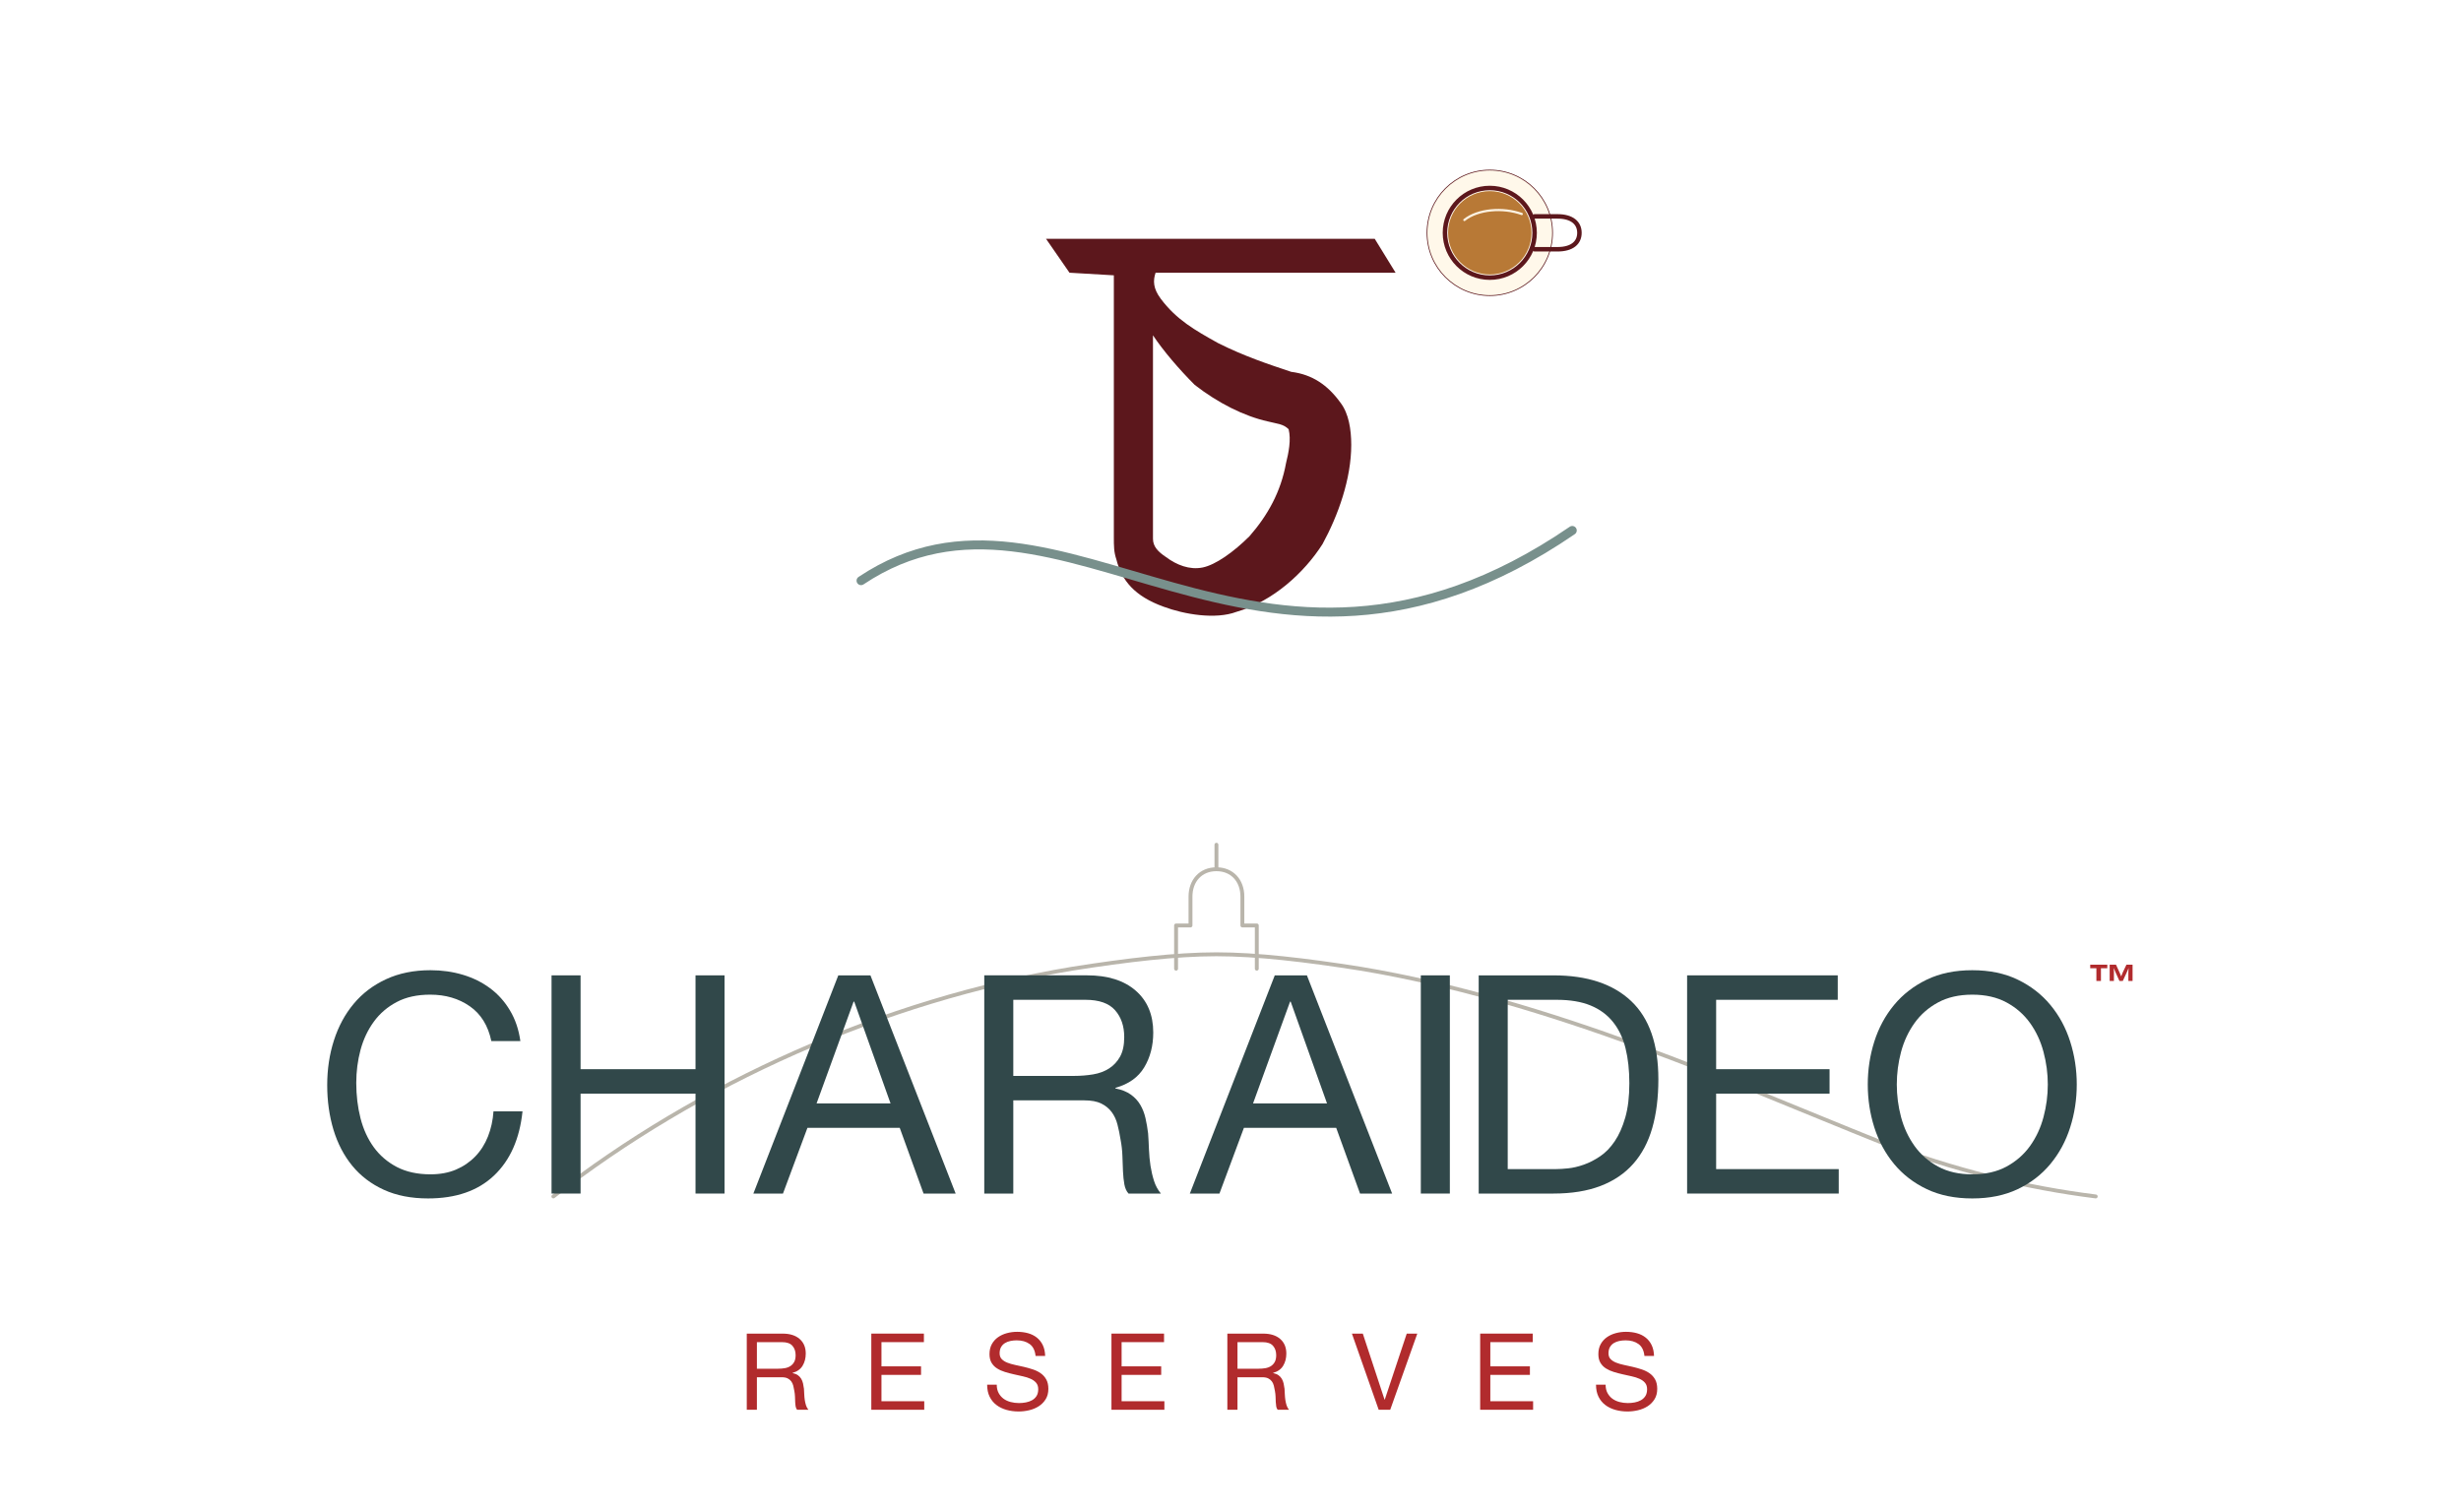
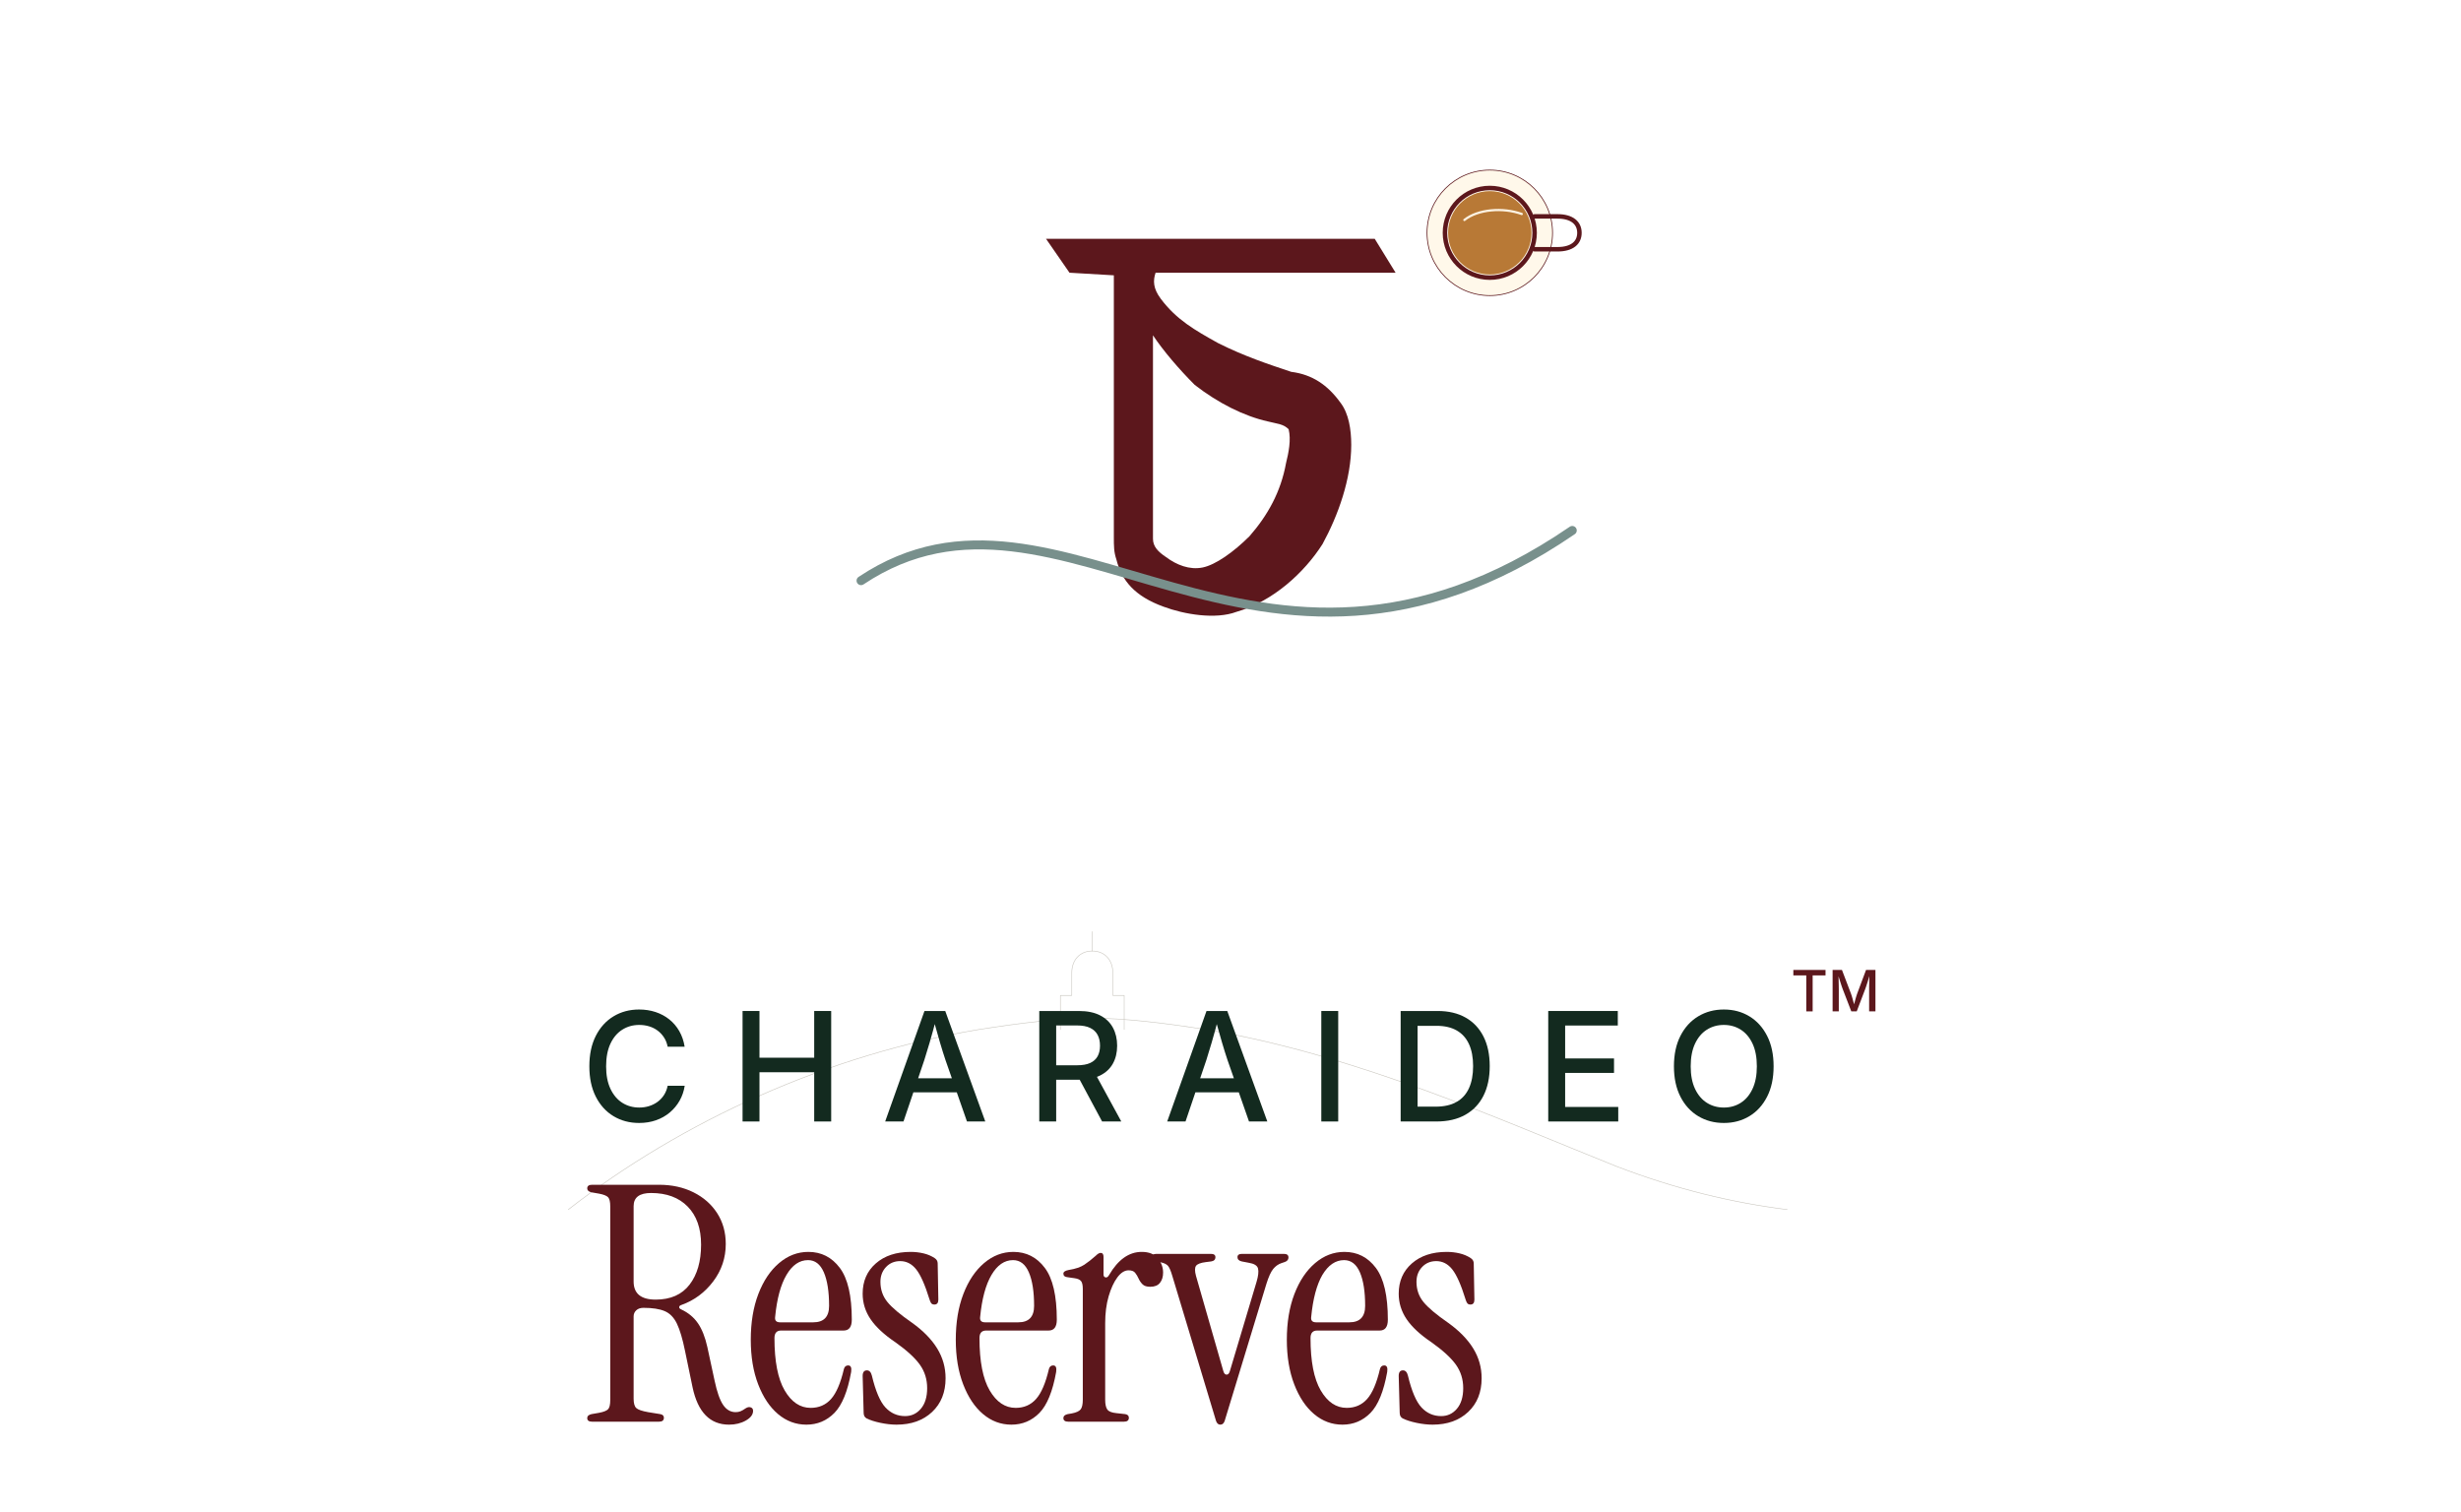
<svg xmlns="http://www.w3.org/2000/svg" width="1400" height="860" viewBox="0 0 700 430" fill="none" shape-rendering="geometricPrecision" aria-labelledby="title desc" role="img">
  <g transform="translate(207 -26) scale(0.85)">
    <path d="M106.500 110.500 L216.498 110.500 L223.482 121.849 L143.166 121.849 C 142.293 124.468 142.293 127.087 144.912 130.579 C 150.150 137.563 156.261 141.055 164.118 145.420 C 172.848 149.785 180.705 152.404 188.562 155.023 C 195.546 155.896 200.784 159.388 205.149 165.499 C 207.768 168.991 208.641 174.229 208.641 179.467 C 208.641 190.816 204.276 203.038 199.038 212.641 C 192.927 222.244 182.451 231.847 170.229 235.339 C 163.245 237.958 152.769 236.212 145.785 233.593 C 136.182 230.101 131.817 224.863 130.071 217.879 C 129.198 215.260 129.198 213.514 129.198 210.022 L129.198 122.722 L114.357 121.849 Z M142.293 142.801 C 145.785 148.039 151.023 154.150 156.261 159.388 C 164.118 165.499 172.848 169.864 180.705 171.610 C 184.197 172.483 185.943 172.483 187.689 174.229 C 188.562 177.721 187.689 182.086 186.816 185.578 C 185.070 195.181 180.705 203.038 174.594 210.022 C 169.356 215.260 163.245 219.625 158.880 220.498 C 154.515 221.371 150.150 219.625 146.658 217.006 C 144.039 215.260 142.293 213.514 142.293 210.895 L142.293 142.801 Z" fill="#5C171C" fill-rule="evenodd" clip-rule="evenodd" aria-label="Bengali letter Cha" role="img" />
    <path d="m44.6 226.9c67.2-44.8 131.6 56 238-16.8" fill="none" stroke="#78908C" stroke-linecap="round" stroke-width="3" transform="translate(0,-2)" />
    <g>
      <circle cx="255" cy="108.5" r="21" fill="#FFF8EA" stroke="#5C171C" stroke-width="0.25" />
      <circle cx="255" cy="108.5" r="15" fill="#FFF8EA" stroke="#5C171C" stroke-width="1.5" />
      <circle cx="255" cy="108.5" r="13" fill="#B87936" stroke="#B87936" stroke-width="1.9" />
      <path d="m246.5 104.2c4.5-3.6 12.9-4.3 19.2-2" fill="none" opacity=".95" stroke="#FFF8EA" stroke-linecap="round" stroke-width=".75" />
    </g>
    <g transform="rotate(0 255 108.5)">
      <path d="m270 103h7.654c4.849 0 7.346 2.2 7.346 5.5s-2.444 5.5-7.346 5.5H270" fill="none" stroke="#5C171C" stroke-linecap="round" stroke-linejoin="round" stroke-width="1.5" />
    </g>
  </g>
-   <g transform="translate(-228 196) scale(0.82)">
-     <g fill="none" stroke="#B9B5AB" stroke-linecap="round" stroke-linejoin="round" stroke-width="1.35" aria-label="Charaideo Maidan structure">
+   <g transform="translate(161.65 265) scale(3.6)" aria-label="Updated Charaideo Reserves wordmark">
+     <g fill="none" stroke="#B9B5AB" stroke-linecap="round" stroke-linejoin="round" stroke-width="0.243" aria-label="Charaideo Maidan structure" opacity="0.8" transform="translate(-84.6 -9.72) scale(0.18)">
      <path d="m470 176c50-39 114-68 180-79 19-3 36-5 50-5s31 2 50 5c66 11 130 40 180 60 26 10 51 16 75 19" />
      <path d="m686 97v-15h5v-10c0-5.5 3.5-9.5 9-9.5s9 4 9 9.5v10h5v15" />
      <path d="m700 62.5v-8.5" />
    </g>
-     <g fill="#31484A" aria-label="Charaideo" role="img">
-       <path transform="translate(387 175) scale(1 -1)" d="m61.48 52.9h10.07q-0.845 6.028-3.611 10.63-2.749 4.621-6.89 7.685-4.124 3.08-9.424 4.67t-11.25 1.59q-8.678 0-15.42-3.13-6.725-3.114-11.23-8.53-4.505-5.399-6.84-12.67-2.335-7.254-2.335-15.52t2.169-15.49q2.187-7.205 6.526-12.5t10.92-8.314q6.575-3.014 15.37-3.014 14.52 0 22.89 7.95 8.381 7.95 9.871 22.26h-10.07q-0.314-4.671-1.904-8.696-1.59-4.024-4.406-6.939t-6.691-4.572q-3.859-1.639-8.845-1.639-6.774 0-11.66 2.534-4.869 2.55-7.999 6.84-3.131 4.306-4.621 10.07-1.474 5.78-1.474 12.26 0 5.93 1.474 11.44 1.49 5.515 4.621 9.805 3.13 4.29 7.95 6.824 4.819 2.55 11.61 2.55 7.95 0 13.73-4.024 5.781-4.025 7.47-12.07z" />
-       <path transform="translate(461.1 175) scale(1 -1)" d="m8.265 75.69v-75.69h10.07v34.66h39.87v-34.66h10.07v75.69h-10.07v-32.55h-39.87v32.55h-10.07z" />
-       <path transform="translate(540 175) scale(1 -1)" d="m21.3 31.27 12.84 35.3h0.216l12.6-35.3h-25.66zm7.536 44.42-29.46-75.69h10.27l8.48 22.79h32.02l8.264-22.79h11.13l-29.56 75.69h-11.13z" />
-       <path transform="translate(611.2 175) scale(1 -1)" d="m8.265 75.69v-75.69h10.07v32.33h24.6q3.71 0 5.929-1.11 2.236-1.109 3.611-2.964t2.004-4.356q0.646-2.485 1.077-5.251 0.53-2.749 0.629-5.614 0.099-2.866 0.199-5.35 0.116-2.484 0.48-4.505 0.381-2.021 1.441-3.18h11.23q-1.59 1.905-2.385 4.389-0.795 2.501-1.225 5.25-0.414 2.766-0.53 5.615-0.1 2.865-0.298 5.631-0.332 2.75-0.911 5.284-0.58 2.55-1.806 4.621-1.209 2.07-3.279 3.544-2.07 1.491-5.35 2.137v0.198q6.89 1.922 10 7.106 3.13 5.2 3.13 12.09 0 9.226-6.095 14.53t-16.89 5.3h-35.63zm31.05-34.88h-20.98v26.4h25.03q7.088 0 10.27-3.611t3.18-9.325q0-4.14-1.424-6.741-1.424-2.583-3.809-4.124-2.385-1.54-5.565-2.07t-6.692-0.53z" />
-       <path transform="translate(691.4 175) scale(1 -1)" d="m21.3 31.27 12.84 35.3h0.216l12.6-35.3h-25.66zm7.536 44.42-29.46-75.69h10.27l8.48 22.79h32.02l8.264-22.79h11.13l-29.56 75.69h-11.13z" />
-       <path transform="translate(762.2 175) scale(1 -1)" d="m8.695 75.69v-75.69h10.07v75.69h-10.07z" />
-       <path transform="translate(782.7 175) scale(1 -1)" d="m18.34 8.48v58.73h16.96q7.006 0 11.78-1.971 4.77-1.955 7.784-5.731 3.014-3.76 4.339-9.109 1.325-5.35 1.325-12.14 0-6.989-1.424-11.92-1.424-4.919-3.66-8.215-2.22-3.279-5.035-5.184-2.799-1.904-5.665-2.915-2.865-1.01-5.416-1.275-2.534-0.265-4.24-0.265h-16.74zm-10.07 67.21v-75.69h25.97q9.44 0 16.33 2.65t11.33 7.685q4.455 5.035 6.575 12.4 2.12 7.371 2.12 16.91 0 18.22-9.44 27.13-9.424 8.911-26.91 8.911h-25.97z" />
-       <path transform="translate(855 175) scale(1 -1)" d="m8.265 75.69v-75.69h52.59v8.48h-42.52v26.18h39.34v8.48h-39.34v24.07h42.18v8.48h-52.25z" />
-       <path transform="translate(921.9 175) scale(1 -1)" d="m14.1 37.84q0 5.714 1.474 11.28 1.49 5.565 4.67 10.02 3.18 4.455 8.166 7.155 4.985 2.699 11.88 2.699t11.88-2.699q4.986-2.7 8.166-7.155 3.18-4.456 4.654-10.02 1.49-5.565 1.49-11.28 0-5.73-1.49-11.3-1.474-5.565-4.654-10.02-3.18-4.438-8.166-7.155-4.985-2.699-11.88-2.699t-11.88 2.699q-4.986 2.717-8.166 7.155-3.18 4.456-4.67 10.02-1.474 5.565-1.474 11.3zm-10.07 0q0-7.734 2.269-14.89 2.285-7.155 6.84-12.67 4.571-5.515 11.34-8.745 6.791-3.229 15.8-3.229t15.78 3.229q6.791 3.23 11.34 8.745 4.572 5.516 6.841 12.67 2.285 7.155 2.285 14.89 0 7.735-2.285 14.89-2.269 7.155-6.841 12.67-4.554 5.516-11.34 8.795-6.774 3.279-15.78 3.279t-15.8-3.279q-6.774-3.279-11.34-8.795-4.555-5.515-6.84-12.67-2.269-7.155-2.269-14.89z" />
+     <g fill="#132A1F" aria-label="CHARAIDEO">
+       <path d="M784 -20Q591 -20 439.0 71.5Q287 163 200.0 334.5Q113 506 113 744Q113 983 200.0 1154.5Q287 1326 439.0 1418.0Q591 1510 784 1510Q902 1510 1005.5 1476.0Q1109 1442 1190.5 1377.0Q1272 1312 1325.5 1219.0Q1379 1126 1398 1008H1169Q1155 1079 1119.5 1133.5Q1084 1188 1033.0 1226.0Q982 1264 919.0 1283.0Q856 1302 786 1302Q658 1302 556.5 1237.5Q455 1173 397.0 1048.5Q339 924 339 744Q339 564 398.0 439.5Q457 315 558.0 251.5Q659 188 786 188Q856 188 918.5 207.5Q981 227 1032.5 264.5Q1084 302 1119.5 357.0Q1155 412 1169 482H1399Q1382 372 1330.0 280.5Q1278 189 1197.0 121.0Q1116 53 1011.5 16.5Q907 -20 784 -20Z" transform="translate(1 15) scale(0.00585938 -0.00585938)" />
+       <path d="M165 0V1490H393V860H1131V1490H1360V0H1131V664H393V0Z" transform="translate(12.8008 15) scale(0.00585938 -0.00585938)" />
+       <path d="M51 0 581 1490H861L1401 0H1154L864 829Q830 930 789.5 1067.0Q749 1204 696 1396H742Q691 1202 650.5 1063.5Q610 925 579 829L298 0ZM338 393V583H1113V393Z" transform="translate(24.7363 15) scale(0.00585938 -0.00585938)" />
+       <path d="M165 0V1490H699Q871 1490 986.0 1430.5Q1101 1371 1158.0 1265.0Q1215 1159 1215 1022Q1215 884 1157.5 780.5Q1100 677 985.0 620.0Q870 563 697 563H296V758H675Q785 758 852.5 789.5Q920 821 952.0 880.0Q984 939 984 1022Q984 1106 952.0 1167.0Q920 1228 852.0 1261.5Q784 1295 673 1295H393V0ZM1012 0 651 673H904L1271 0Z" transform="translate(36.2441 15) scale(0.00585938 -0.00585938)" />
+       <path d="M51 0 581 1490H861L1401 0H1154L864 829Q830 930 789.5 1067.0Q749 1204 696 1396H742Q691 1202 650.5 1063.5Q610 925 579 829L298 0ZM338 393V583H1113V393Z" transform="translate(47.0195 15) scale(0.00585938 -0.00585938)" />
+       <path d="M393 1490V0H165V1490Z" transform="translate(58.5273 15) scale(0.00585938 -0.00585938)" />
+       <path d="M649 0H281V200H637Q806 200 918.0 263.0Q1030 326 1086.0 448.5Q1142 571 1142 747Q1142 922 1086.5 1043.0Q1031 1164 921.5 1227.0Q812 1290 649 1290H273V1490H664Q884 1490 1041.0 1401.0Q1198 1312 1282.0 1145.5Q1366 979 1366 747Q1366 514 1281.5 347.0Q1197 180 1036.5 90.0Q876 0 649 0ZM393 1490V0H165V1490Z" transform="translate(64.7969 15) scale(0.00585938 -0.00585938)" />
+       <path d="M165 0V1490H1103V1294H393V850H1052V655H393V196H1109V0Z" transform="translate(76.457 15) scale(0.00585938 -0.00585938)" />
+       <path d="M786 -20Q593 -20 440.5 71.5Q288 163 200.5 334.5Q113 506 113 744Q113 983 200.5 1154.5Q288 1326 440.5 1418.0Q593 1510 786 1510Q979 1510 1130.5 1418.0Q1282 1326 1369.5 1154.5Q1457 983 1457 744Q1457 506 1369.5 334.5Q1282 163 1130.5 71.5Q979 -20 786 -20ZM786 188Q913 188 1013.5 251.5Q1114 315 1172.5 439.5Q1231 564 1231 744Q1231 926 1172.5 1050.5Q1114 1175 1013.5 1238.5Q913 1302 786 1302Q658 1302 557.0 1238.0Q456 1174 397.5 1049.5Q339 925 339 744Q339 564 397.5 440.0Q456 316 557.0 252.0Q658 188 786 188Z" transform="translate(86.6934 15) scale(0.00585938 -0.00585938)" />
    </g>
-     <g fill="#B12B2D" aria-label="Reserves" role="img">
-       <path transform="translate(534.2 250) scale(1 -1)" d="m2.885 26.42v-26.42h3.515v11.28h8.585q1.295 0 2.07-0.387 0.78-0.388 1.26-1.035 0.48-0.648 0.7-1.521 0.225-0.867 0.375-1.832 0.185-0.96 0.22-1.96t0.069-1.867q0.041-0.868 0.168-1.573 0.133-0.705 0.503-1.11h3.92q-0.555 0.665-0.833 1.532-0.277 0.873-0.428 1.833-0.144 0.965-0.185 1.96-0.034 1-0.104 1.965-0.115 0.96-0.318 1.844-0.202 0.891-0.63 1.613-0.422 0.723-1.144 1.238-0.723 0.52-1.868 0.745v0.07q2.405 0.67 3.492 2.48 1.093 1.815 1.093 4.22 0 3.22-2.128 5.07-2.127 1.85-5.897 1.85h-12.44zm10.84-12.18h-7.325v9.215h8.735q2.475 0 3.585-1.26t1.11-3.255q0-1.445-0.498-2.353-0.497-0.902-1.329-1.439-0.833-0.538-1.943-0.723t-2.335-0.185z" />
-       <path transform="translate(577.4 250) scale(1 -1)" d="m2.885 26.42v-26.42h18.36v2.96h-14.84v9.14h13.73v2.96h-13.73v8.4h14.72v2.96h-18.24z" />
-       <path transform="translate(619.1 250) scale(1 -1)" d="m18.16 18.68h3.33q-0.07 2.185-0.833 3.758-0.757 1.572-2.069 2.607-1.313 1.035-3.053 1.515t-3.775 0.48q-1.81 0-3.533-0.463-1.722-0.462-3.075-1.405-1.347-0.942-2.162-2.405-0.81-1.462-0.81-3.457 0-1.815 0.717-3.018 0.723-1.202 1.925-1.959 1.203-0.758 2.718-1.22 1.52-0.463 3.092-0.815 1.573-0.353 3.088-0.688 1.52-0.33 2.723-0.868 1.202-0.537 1.919-1.387 0.723-0.85 0.723-2.22 0-1.44-0.59-2.365t-1.555-1.462q-0.96-0.538-2.162-0.763-1.203-0.22-2.388-0.22-1.48 0-2.885 0.37t-2.463 1.145q-1.052 0.78-1.699 1.982-0.648 1.203-0.648 2.868h-3.33q0-2.405 0.867-4.163 0.873-1.757 2.371-2.884 1.497-1.128 3.474-1.683 1.983-0.555 4.203-0.555 1.81 0 3.642 0.428 1.833 0.422 3.313 1.364 1.48 0.943 2.422 2.44 0.943 1.503 0.943 3.608 0 1.965-0.723 3.26-0.717 1.295-1.919 2.145-1.203 0.85-2.723 1.347-1.515 0.503-3.088 0.873-1.572 0.37-3.092 0.682-1.515 0.318-2.718 0.798-1.202 0.48-1.925 1.237-0.717 0.758-0.717 1.983 0 1.295 0.497 2.163 0.498 0.867 1.33 1.387 0.833 0.52 1.908 0.74t2.185 0.22q2.735 0 4.492-1.278 1.758-1.272 2.053-4.122z" />
-       <path transform="translate(660.7 250) scale(1 -1)" d="m2.885 26.42v-26.42h18.36v2.96h-14.84v9.14h13.73v2.96h-13.73v8.4h14.72v2.96h-18.24z" />
-       <path transform="translate(700.9 250) scale(1 -1)" d="m2.885 26.42v-26.42h3.515v11.28h8.585q1.295 0 2.07-0.387 0.78-0.388 1.26-1.035 0.48-0.648 0.7-1.521 0.225-0.867 0.375-1.832 0.185-0.96 0.22-1.96t0.069-1.867q0.041-0.868 0.168-1.573 0.133-0.705 0.503-1.11h3.92q-0.555 0.665-0.833 1.532-0.277 0.873-0.428 1.833-0.144 0.965-0.185 1.96-0.034 1-0.104 1.965-0.115 0.96-0.318 1.844-0.202 0.891-0.63 1.613-0.422 0.723-1.144 1.238-0.723 0.52-1.868 0.745v0.07q2.405 0.67 3.492 2.48 1.093 1.815 1.093 4.22 0 3.22-2.128 5.07-2.127 1.85-5.897 1.85h-12.44zm10.84-12.18h-7.325v9.215h8.735q2.475 0 3.585-1.26t1.11-3.255q0-1.445-0.498-2.353-0.497-0.902-1.329-1.439-0.833-0.538-1.943-0.723t-2.335-0.185z" />
-       <path transform="translate(747 250) scale(1 -1)" d="m13.28 0 9.395 26.42h-3.66l-7.625-22.9h-0.075l-7.545 22.9h-3.775l9.285-26.42h4z" />
-       <path transform="translate(788.6 250) scale(1 -1)" d="m2.885 26.42v-26.42h18.36v2.96h-14.84v9.14h13.73v2.96h-13.73v8.4h14.72v2.96h-18.24z" />
-       <path transform="translate(830.3 250) scale(1 -1)" d="m18.16 18.68h3.33q-0.07 2.185-0.833 3.758-0.757 1.572-2.069 2.607-1.313 1.035-3.053 1.515t-3.775 0.48q-1.81 0-3.533-0.463-1.722-0.462-3.075-1.405-1.347-0.942-2.162-2.405-0.81-1.462-0.81-3.457 0-1.815 0.717-3.018 0.723-1.202 1.925-1.959 1.203-0.758 2.718-1.22 1.52-0.463 3.092-0.815 1.573-0.353 3.088-0.688 1.52-0.33 2.723-0.868 1.202-0.537 1.919-1.387 0.723-0.85 0.723-2.22 0-1.44-0.59-2.365t-1.555-1.462q-0.96-0.538-2.162-0.763-1.203-0.22-2.388-0.22-1.48 0-2.885 0.37t-2.463 1.145q-1.052 0.78-1.699 1.982-0.648 1.203-0.648 2.868h-3.33q0-2.405 0.867-4.163 0.873-1.757 2.371-2.884 1.497-1.128 3.474-1.683 1.983-0.555 4.203-0.555 1.81 0 3.642 0.428 1.833 0.422 3.313 1.364 1.48 0.943 2.422 2.44 0.943 1.503 0.943 3.608 0 1.965-0.723 3.26-0.717 1.295-1.919 2.145-1.203 0.85-2.723 1.347-1.515 0.503-3.088 0.873-1.572 0.37-3.092 0.682-1.515 0.318-2.718 0.798-1.202 0.48-1.925 1.237-0.717 0.758-0.717 1.983 0 1.295 0.497 2.163 0.498 0.867 1.33 1.387 0.833 0.52 1.908 0.74t2.185 0.22q2.735 0 4.492-1.278 1.758-1.272 2.053-4.122z" />
+     <g fill="#5C171C" aria-label="Reserves" transform="translate(0 -4.28)">
+       <path d="M450 -9Q363 -9 339 105L316 216Q305 270 291.5 298.0Q278 326 254.5 336.0Q231 346 190 346Q176 346 168.0 338.5Q160 331 160 320V70Q160 49 168.0 41.5Q176 34 204 29L241 23Q252 21 252 12Q252 0 237 0H34Q19 0 19 11Q19 20 32 23L55 27Q76 31 82.5 38.0Q89 45 89 66V654Q89 675 82.5 682.0Q76 689 55 693L32 697Q19 700 19 709Q19 720 34 720H237Q296 720 342.0 697.0Q388 674 414.0 633.5Q440 593 440 540Q440 477 402.0 426.5Q364 376 306 355Q299 353 298.5 348.5Q298 344 305 341Q337 326 355.5 299.0Q374 272 384 227L406 125Q417 73 432.0 51.0Q447 29 470 29Q478 29 484.5 31.5Q491 34 501 41Q509 46 516.0 43.5Q523 41 523 33Q523 16 501.0 3.5Q479 -9 450 -9ZM227 371Q295 371 330.0 416.5Q365 462 365 538Q365 612 324.5 653.5Q284 695 213 695Q160 695 160 655V426Q160 371 227 371Z" transform="translate(1 43) scale(0.026 -0.026)" />
+       <path d="M192 -9Q144 -9 106.0 23.0Q68 55 45.5 113.5Q23 172 23 249Q23 328 46.0 388.0Q69 448 109.0 482.0Q149 516 198 516Q257 516 293.5 467.5Q330 419 330 310Q330 277 305 277H115Q95 277 95 254Q95 148 126.0 95.0Q157 42 205 42Q243 42 267.0 69.0Q291 96 306 160Q309 171 319 171Q331 171 328 151Q312 62 277.0 26.5Q242 -9 192 -9ZM112 302H213Q261 302 261 352Q261 417 245.0 454.0Q229 491 197 491Q158 491 131.5 446.0Q105 401 97 318Q95 302 112 302Z" transform="translate(13.818 43) scale(0.026 -0.026)" />
+       <path d="M131 -9Q108 -9 82.0 -3.5Q56 2 40 10Q31 15 31 27L28 139Q28 156 41 156Q52 156 56 140Q73 69 97.5 43.0Q122 17 157 17Q186 17 205.0 39.5Q224 62 224 102Q224 142 202.0 173.0Q180 204 128 241Q76 276 52.0 311.5Q28 347 28 389Q28 446 68.0 481.0Q108 516 174 516Q194 516 213.0 511.5Q232 507 247 497Q256 491 256 481L258 371Q258 356 246 356Q239 356 236.0 360.5Q233 365 231 372Q211 437 191.0 462.5Q171 488 142 488Q116 488 99.0 470.0Q82 452 82 425Q82 390 103 364.0Q124 338 179 300Q229 264 254.5 222.5Q280 181 280 132Q280 68 239.0 29.5Q198 -9 131 -9Z" transform="translate(22.528 43) scale(0.026 -0.026)" />
+       <path d="M192 -9Q144 -9 106.0 23.0Q68 55 45.5 113.5Q23 172 23 249Q23 328 46.0 388.0Q69 448 109.0 482.0Q149 516 198 516Q257 516 293.5 467.5Q330 419 330 310Q330 277 305 277H115Q95 277 95 254Q95 148 126 95.0Q157 42 205 42Q243 42 267 69.0Q291 96 306 160Q309 171 319 171Q331 171 328 151Q312 62 277 26.5Q242 -9 192 -9ZM112 302H213Q261 302 261 352Q261 417 245 454Q229 491 197 491Q158 491 131.5 446Q105 401 97 318Q95 302 112 302Z" transform="translate(30.016 43) scale(0.026 -0.026)" />
+       <path d="M154 446Q195 516 253 516Q286 516 302 496.5Q318 477 318 453Q318 434 308.5 422Q299 410 279 410Q263 410 255.5 417.5Q248 425 243.5 435Q239 445 233 452.5Q227 460 213 460Q195 460 179 438.5Q163 417 152.5 381Q142 345 142 299V67Q142 46 148.5 37Q155 28 176 26L203 23Q214 21 214 12Q214 0 199 0H30Q15 0 15 11Q15 20 28 23L40 25Q61 29 67.5 37.5Q74 46 74 67V403Q74 421 68.5 427.5Q63 434 49 436L28 439Q15 440 15 450Q15 458 31 461Q62 466 78.5 477Q95 488 113 504Q122 513 128 513Q137 513 137 501V447Q137 440 143 438.5Q149 437 154 446Z" transform="translate(38.726 43) scale(0.026 -0.026)" />
+       <path d="M194 -9Q185 -9 181 2L48 443Q41 467 34.5 474Q28 481 14 484L-1 487Q-14 490 -14 500Q-14 510 0 510H165Q179 510 179 500Q179 489 166 487L150 485Q126 482 120 473.5Q114 465 120 443L203 154Q206 143 213 143Q220 143 223 154L304 425Q312 452 308.5 465.5Q305 479 280 483L259 487Q246 490 246 500Q246 510 260 510H387Q401 510 401 499Q401 489 389 485L380 482Q365 477 354.5 464Q344 451 334 419L207 2Q203 -9 194 -9Z" transform="translate(46.474 43) scale(0.026 -0.026)" />
+       <path d="M192 -9Q144 -9 106 23Q68 55 45.5 113.5Q23 172 23 249Q23 328 46 388Q69 448 109 482Q149 516 198 516Q257 516 293.5 467.5Q330 419 330 310Q330 277 305 277H115Q95 277 95 254Q95 148 126 95Q157 42 205 42Q243 42 267 69Q291 96 306 160Q309 171 319 171Q331 171 328 151Q312 62 277 26.5Q242 -9 192 -9ZM112 302H213Q261 302 261 352Q261 417 245 454Q229 491 197 491Q158 491 131 446Q105 401 97 318Q95 302 112 302Z" transform="translate(56.172 43) scale(0.026 -0.026)" />
+       <path d="M131 -9Q108 -9 82 -3.5Q56 2 40 10Q31 15 31 27L28 139Q28 156 41 156Q52 156 56 140Q73 69 97.5 43Q122 17 157 17Q186 17 205 39.5Q224 62 224 102Q224 142 202 173Q180 204 128 241Q76 276 52 311.5Q28 347 28 389Q28 446 68 481Q108 516 174 516Q194 516 213 511.5Q232 507 247 497Q256 491 256 481L258 371Q258 356 246 356Q239 356 236 360.5Q233 365 231 372Q211 437 191 462.5Q171 488 142 488Q116 488 99 470Q82 452 82 425Q82 390 103 364Q124 338 179 300Q229 264 254.5 222.5Q280 181 280 132Q280 68 239 29.5Q198 -9 131 -9Z" transform="translate(64.882 43) scale(0.026 -0.026)" />
    </g>
-     <text x="1002" y="108" fill="#B12B2D" font-family="Arial, Helvetica, sans-serif" font-size="18" font-weight="600" aria-label="Trademark">™</text>
+     <g fill="#5C171C" aria-label="TM">
+       <path d="M90 1294V1490H1247V1294H784V0H555V1294Z" transform="translate(96.5926 6.3) scale(0.00219727 -0.00219727)" />
+       <path d="M165 0V1490H501L826 635Q840 597 857.5 539.0Q875 481 894.0 413.0Q913 345 930.0 279.0Q947 213 960 160H912Q925 210 942.0 275.5Q959 341 978.0 409.0Q997 477 1015.0 537.0Q1033 597 1047 635L1367 1490H1705V0H1478V802Q1478 848 1479.0 912.0Q1480 976 1481.5 1047.5Q1483 1119 1484.5 1192.0Q1486 1265 1487 1332H1504Q1484 1259 1460.5 1181.5Q1437 1104 1414.5 1032.0Q1392 960 1371.5 900.5Q1351 841 1337 802L1032 0H837L528 802Q513 840 493.5 898.5Q474 957 451.0 1028.5Q428 1100 404.0 1177.5Q380 1255 356 1332H376Q378 1271 379.5 1199.5Q381 1128 382.5 1055.0Q384 982 385.5 916.5Q387 851 387 802V0Z" transform="translate(99.5303 6.3) scale(0.00219727 -0.00219727)" />
+     </g>
  </g>
</svg>
